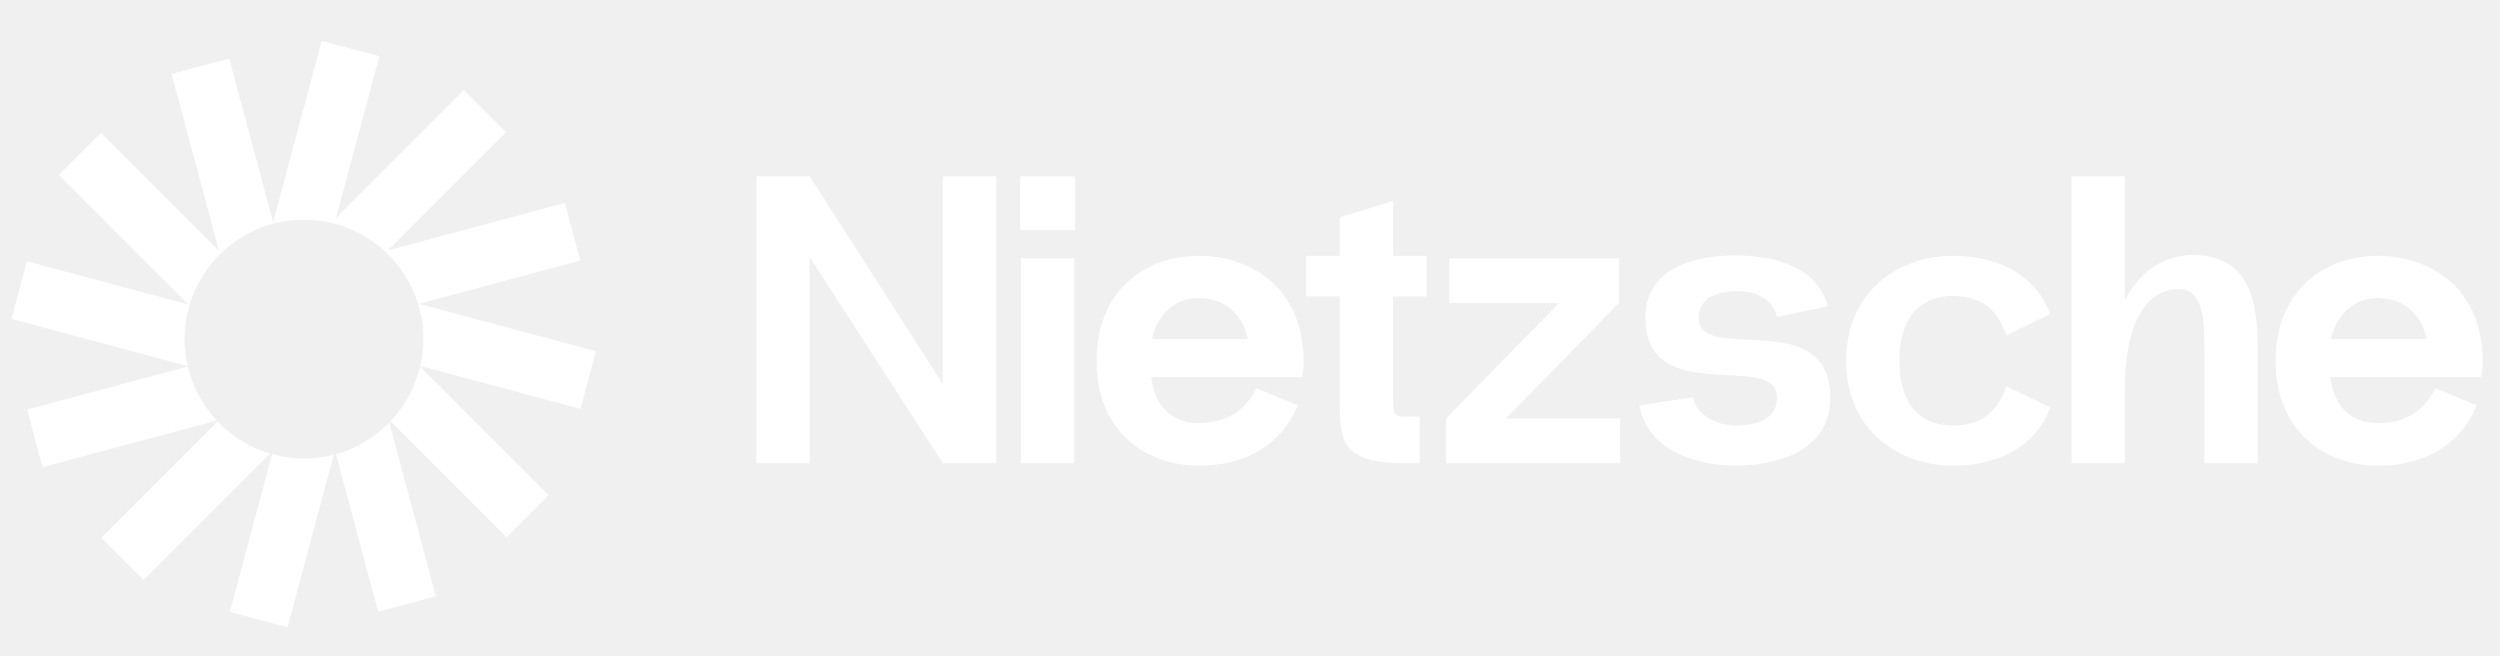
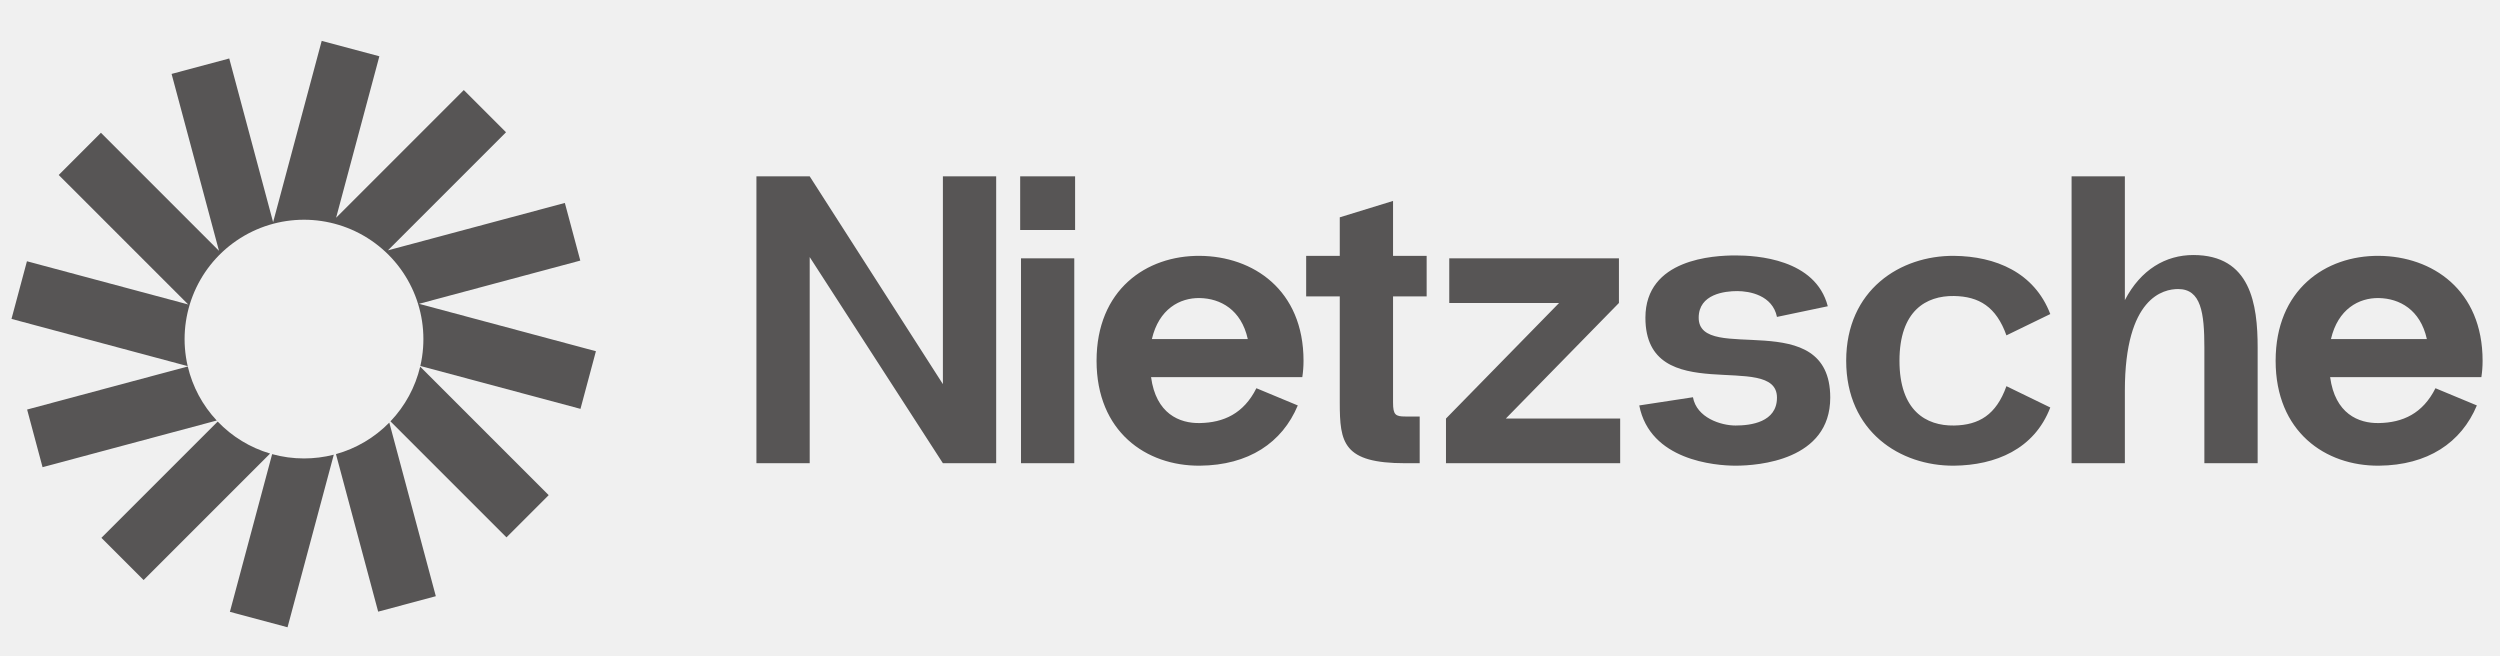
<svg xmlns="http://www.w3.org/2000/svg" width="183" height="48" fill="none">
-   <g fill="white" clip-path="url(#a)">
+   <g fill="#575555" clip-path="url(#a)">
    <path d="m27.77 4.121-4.221-1.13-3.557 13.274L16.78 4.28l-4.22 1.131 3.47 12.949-8.643-8.642-3.09 3.09 9.48 9.479-11.805-3.163-1.131 4.22 12.898 3.457a8.74 8.74 0 1 1 17.03-.012l11.722 3.14 1.13-4.22-12.949-3.47 11.806-3.164-1.131-4.22-12.949 3.47 8.642-8.643-3.09-3.09-9.347 9.348 3.166-11.819Z" />
    <path d="M30.757 26.838a8.722 8.722 0 0 1-2.175 4.005l8.492 8.492 3.09-3.09-9.407-9.407Zm-2.26 4.094a8.733 8.733 0 0 1-3.905 2.309l3.09 11.532 4.22-1.131-3.405-12.71Zm-4.063 2.351a8.755 8.755 0 0 1-2.182.275c-.807 0-1.59-.11-2.331-.315l-3.093 11.543 4.22 1.131 3.386-12.634Zm-4.663-.083a8.74 8.74 0 0 1-3.836-2.342L7.422 39.37l3.09 3.09 9.26-9.26Zm-3.906-2.418a8.719 8.719 0 0 1-2.12-3.956l-11.76 3.152 1.13 4.22 12.75-3.416Z" />
  </g>
-   <path fill="white" d="M69.02 12.908v15.21l-9.75-15.21h-3.9v21h3.9v-15.09l9.75 15.09h3.9v-21h-3.9Zm5.657 3.93h4.02v-3.93h-4.02v3.93Zm.06 17.07v-15h3.9v15h-3.9Zm20.681-7.5c0-5.19-3.69-7.65-7.59-7.68-3.93-.03-7.56 2.49-7.56 7.68 0 5.19 3.63 7.71 7.56 7.68 3.57-.03 6.03-1.68 7.17-4.41l-3.03-1.26c-.93 1.86-2.4 2.52-4.14 2.55-1.5.03-3.21-.69-3.57-3.36h11.07c.06-.39.09-.78.09-1.2Zm-7.59-4.59c1.5.03 3.03.84 3.51 3h-7.02c.51-2.19 2.04-3.03 3.51-3Zm16.603-.12v-2.97h-2.46v-4.02l-3.9 1.2v2.82h-2.46v2.97h2.46v7.77c0 2.94.24 4.44 4.8 4.44h1.05v-3.42h-1.05c-.72 0-.9-.12-.9-1.02v-7.77h2.46Zm5.795 8.94 8.28-8.46v-3.27h-12.42v3.27h8.04l-8.28 8.46v3.27h12.75v-3.27h-8.37Zm9.768-.96 3.93-.6c.27 1.5 2.04 2.07 3.12 2.07 1.11 0 3.03-.24 3.03-2.04 0-3.51-9.63.87-9.63-5.85 0-4.32 5.01-4.56 6.6-4.56 1.5 0 5.85.24 6.75 3.72l-3.72.78c-.33-1.59-2.01-1.89-2.91-1.89-.9 0-2.82.21-2.82 1.95 0 3.48 9.63-.96 9.63 5.85 0 4.59-5.28 4.98-6.93 4.98-1.5 0-6.27-.39-7.05-4.41Zm19.047-3.27c0 3.66 1.95 4.77 3.99 4.74 1.83-.03 3.09-.78 3.84-2.88l3.21 1.56c-1.17 3.06-4.02 4.23-7.05 4.26-3.93.03-7.89-2.49-7.89-7.68 0-5.19 3.96-7.71 7.89-7.68 3.03.03 5.88 1.2 7.05 4.26l-3.21 1.56c-.75-2.1-2.01-2.85-3.84-2.88-2.04-.03-3.99 1.08-3.99 4.74Zm21.509-7.74c-2.01 0-3.84 1.05-5.01 3.3v-9.06h-3.9v21h3.9v-5.31c0-6.87 2.85-7.44 3.9-7.44 1.68 0 1.92 1.74 1.92 4.29v8.46h3.9v-8.46c0-3.18-.51-6.78-4.71-6.78Zm21.176 7.74c0-5.19-3.69-7.65-7.59-7.68-3.93-.03-7.56 2.49-7.56 7.68 0 5.19 3.63 7.71 7.56 7.68 3.57-.03 6.03-1.68 7.17-4.41l-3.03-1.26c-.93 1.86-2.4 2.52-4.14 2.55-1.5.03-3.21-.69-3.57-3.36h11.07c.06-.39.09-.78.09-1.2Zm-7.59-4.59c1.5.03 3.03.84 3.51 3h-7.02c.51-2.19 2.04-3.03 3.51-3Z" />
+   <path fill="#575555" d="M69.02 12.908v15.21l-9.75-15.21h-3.9v21h3.9v-15.09l9.75 15.09h3.9v-21h-3.9Zm5.657 3.93h4.02v-3.93h-4.02v3.93Zm.06 17.07v-15h3.9v15h-3.9Zm20.681-7.5c0-5.19-3.69-7.65-7.59-7.68-3.93-.03-7.56 2.49-7.56 7.68 0 5.19 3.63 7.71 7.56 7.68 3.57-.03 6.03-1.68 7.17-4.41l-3.03-1.26c-.93 1.86-2.4 2.52-4.14 2.55-1.5.03-3.21-.69-3.57-3.36h11.07c.06-.39.09-.78.09-1.2Zm-7.59-4.59c1.5.03 3.03.84 3.51 3h-7.02c.51-2.19 2.04-3.03 3.51-3Zm16.603-.12v-2.97h-2.46v-4.02l-3.9 1.2v2.82h-2.46v2.97h2.46v7.77c0 2.94.24 4.44 4.8 4.44h1.05v-3.42h-1.05c-.72 0-.9-.12-.9-1.02v-7.77h2.46Zm5.795 8.94 8.28-8.46v-3.27h-12.42v3.27h8.04l-8.28 8.46v3.27h12.75v-3.27h-8.37Zm9.768-.96 3.93-.6c.27 1.5 2.04 2.07 3.12 2.07 1.11 0 3.03-.24 3.03-2.04 0-3.51-9.63.87-9.63-5.85 0-4.32 5.01-4.56 6.6-4.56 1.5 0 5.85.24 6.75 3.72l-3.72.78c-.33-1.59-2.01-1.89-2.91-1.89-.9 0-2.82.21-2.82 1.95 0 3.48 9.63-.96 9.63 5.85 0 4.59-5.28 4.98-6.93 4.98-1.5 0-6.27-.39-7.05-4.41Zm19.047-3.27c0 3.66 1.95 4.77 3.99 4.74 1.83-.03 3.09-.78 3.84-2.88l3.21 1.56c-1.17 3.06-4.02 4.23-7.05 4.26-3.93.03-7.89-2.49-7.89-7.68 0-5.19 3.96-7.71 7.89-7.68 3.03.03 5.88 1.2 7.05 4.26l-3.21 1.56c-.75-2.1-2.01-2.85-3.84-2.88-2.04-.03-3.99 1.08-3.99 4.74Zm21.509-7.74c-2.01 0-3.84 1.05-5.01 3.3v-9.06h-3.9v21h3.9v-5.31c0-6.87 2.85-7.44 3.9-7.44 1.68 0 1.92 1.74 1.92 4.29v8.46h3.9v-8.46c0-3.18-.51-6.78-4.71-6.78Zm21.176 7.74c0-5.19-3.69-7.65-7.59-7.68-3.93-.03-7.56 2.49-7.56 7.68 0 5.19 3.63 7.71 7.56 7.68 3.57-.03 6.03-1.68 7.17-4.41l-3.03-1.26c-.93 1.86-2.4 2.52-4.14 2.55-1.5.03-3.21-.69-3.57-3.36h11.07c.06-.39.09-.78.09-1.2Zm-7.59-4.59c1.5.03 3.03.84 3.51 3h-7.02c.51-2.19 2.04-3.03 3.51-3Z" />
  <defs>
    <clipPath id="a">
      <path fill="#fff" d="M.5 2h44v44H.5z" />
    </clipPath>
  </defs>
</svg>
